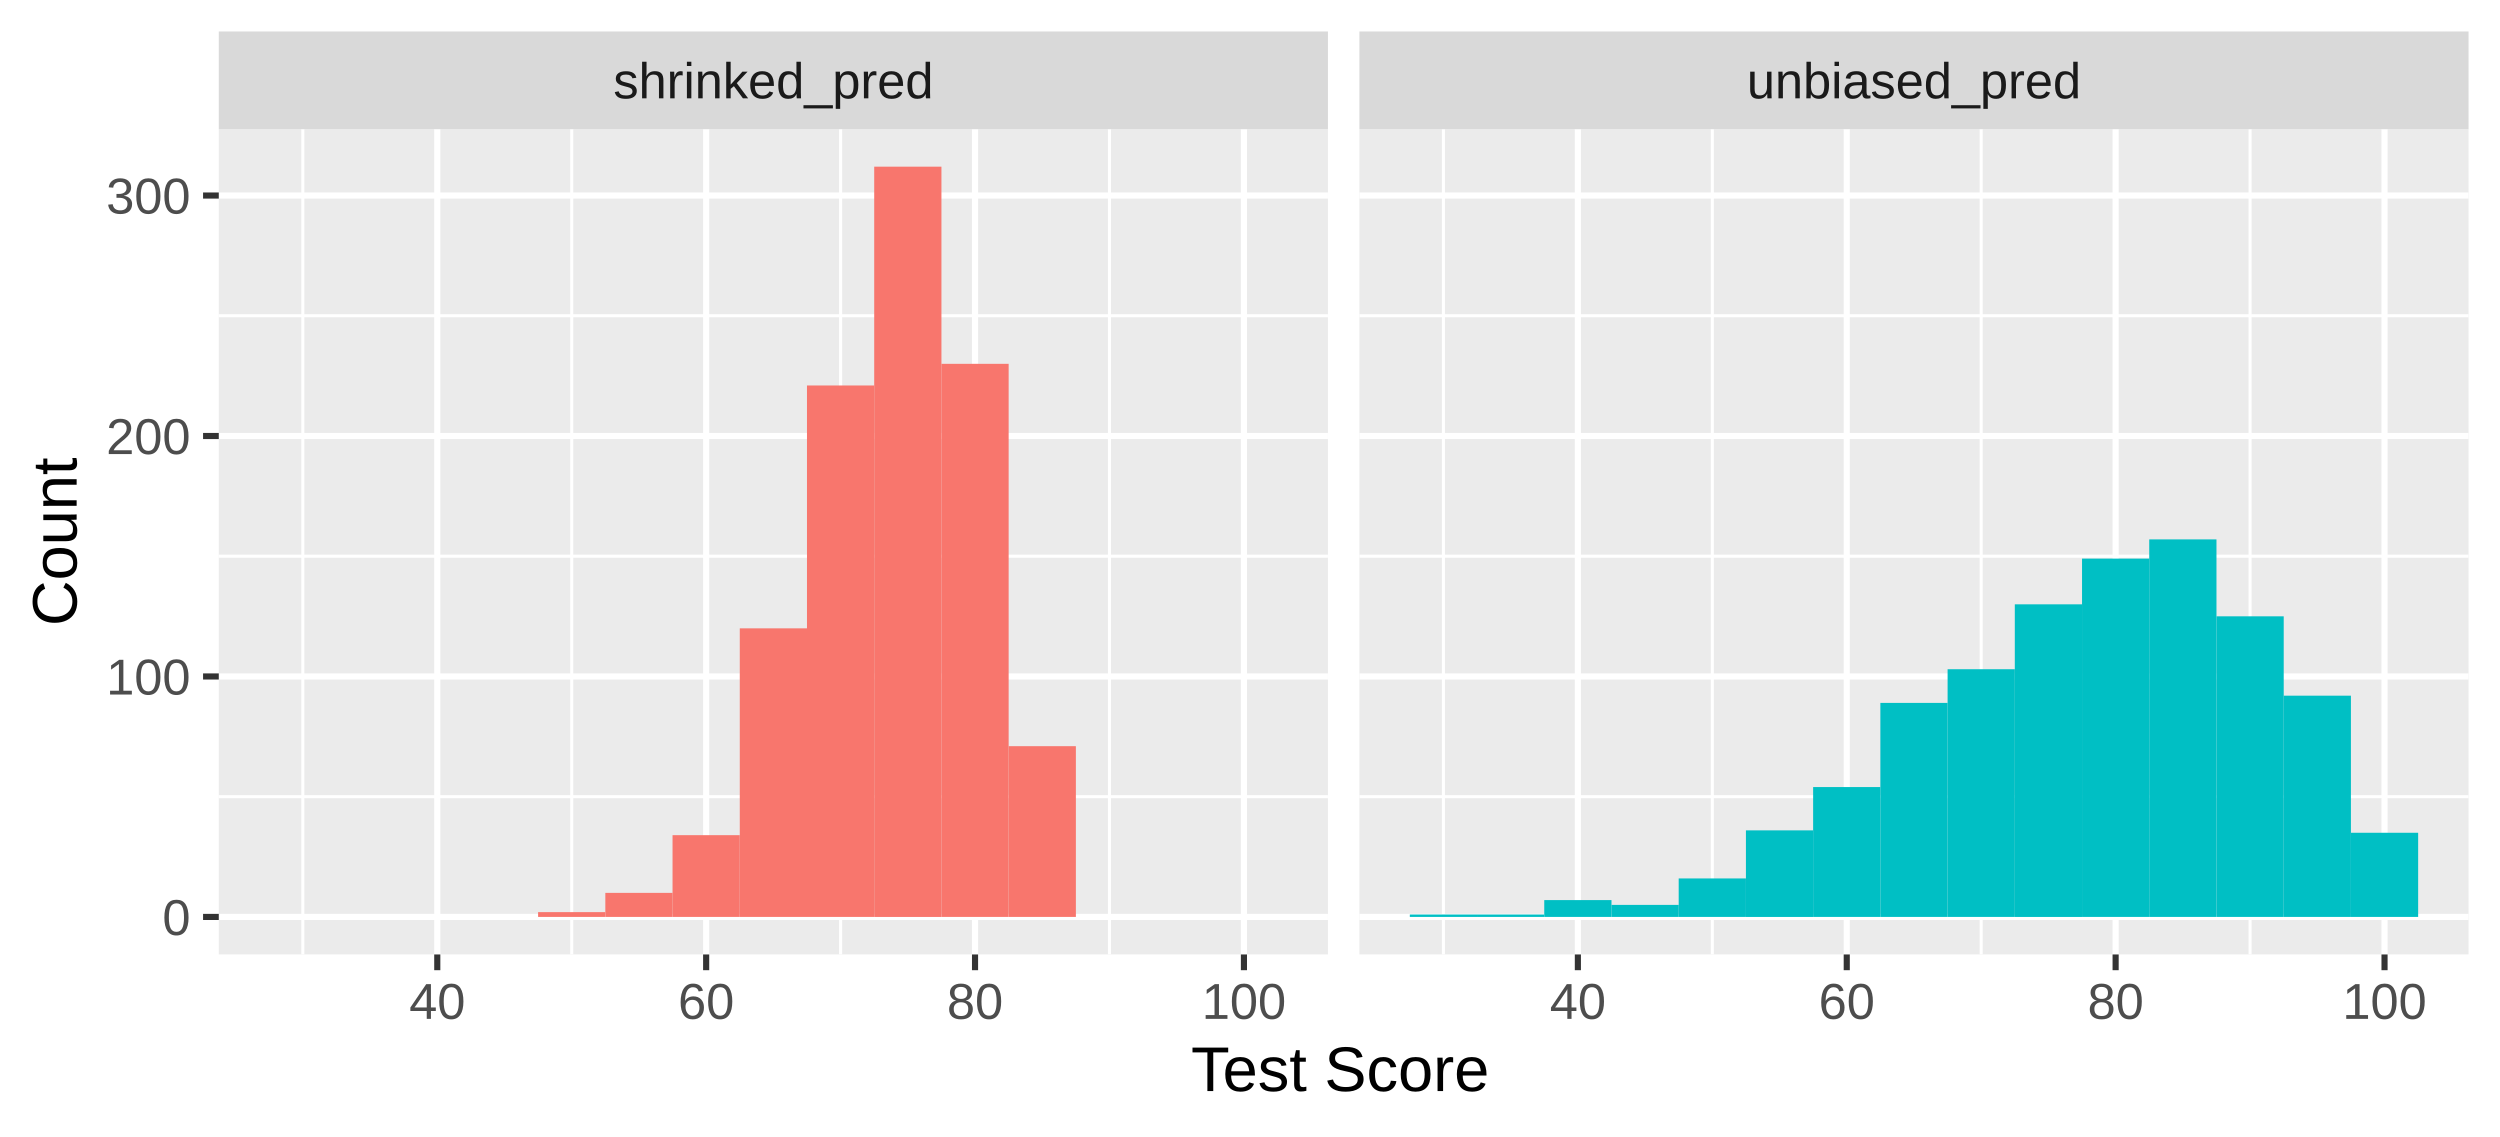
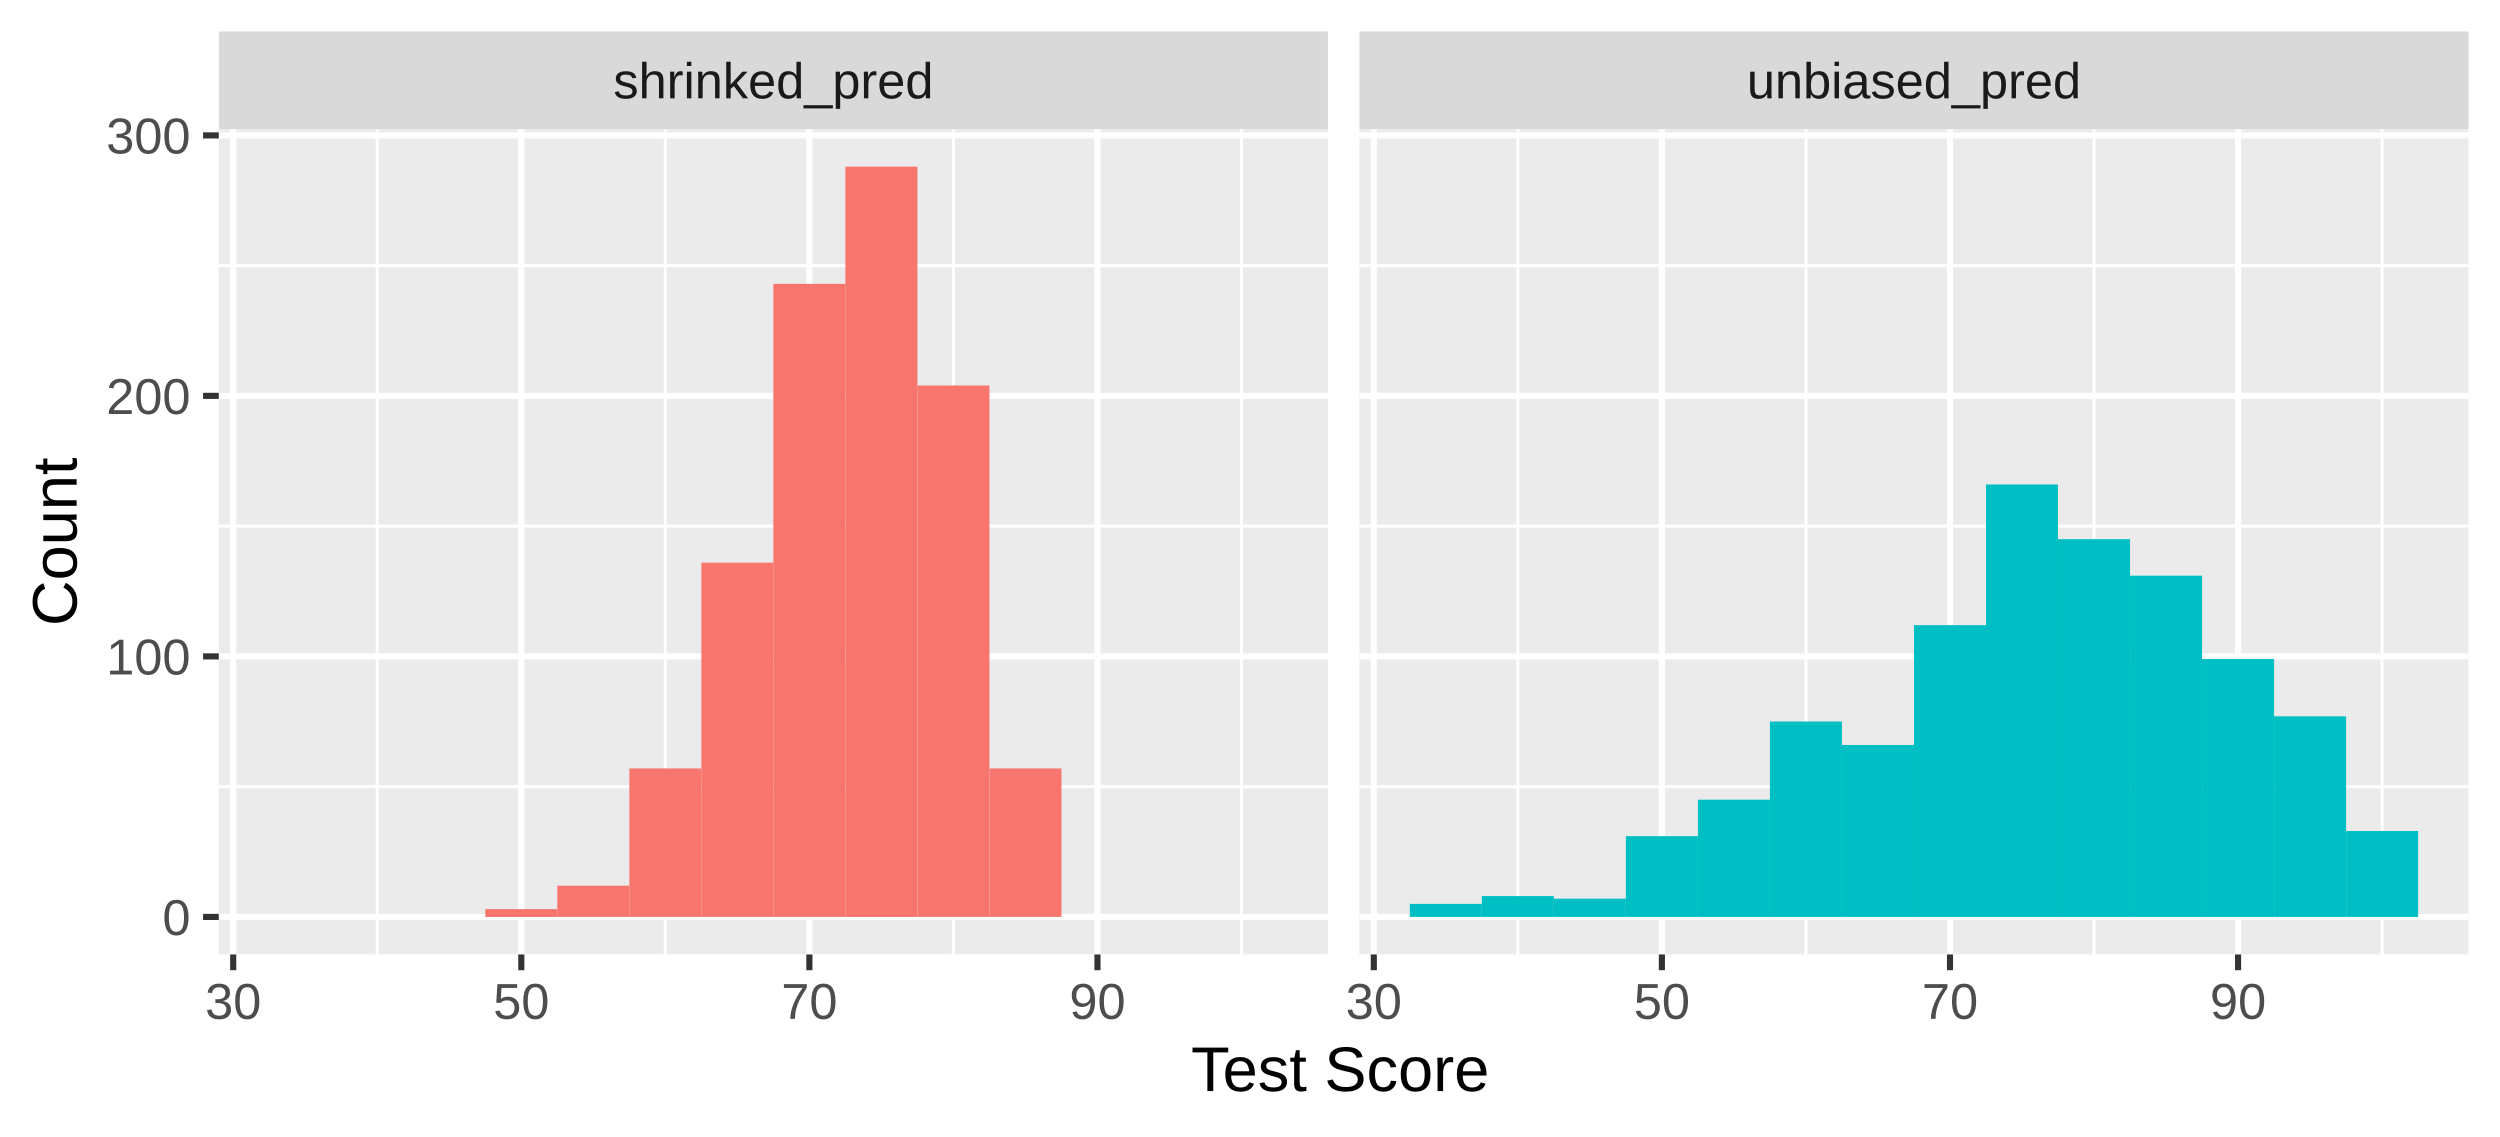
<svg xmlns="http://www.w3.org/2000/svg" viewBox="0 0 792.00 360.00">
  <defs>
    <style type="text/css">
    line, polyline, polygon, path, rect, circle {
      fill: none;
      stroke: #000000;
      stroke-linecap: round;
      stroke-linejoin: round;
      stroke-miterlimit: 10.00;
    }
  </style>
  </defs>
  <rect width="100%" height="100%" style="stroke: none; fill: #FFFFFF;" />
  <rect x="0.00" y="0.00" width="792.00" height="360.00" style="stroke-width: 1.94; stroke: #FFFFFF; fill: #FFFFFF;" />
  <defs>
    <clipPath id="cpNjkuMzF8NDIwLjY5fDMwMi4zN3w0MC45MQ==">
      <rect x="69.31" y="40.91" width="351.38" height="261.45" />
    </clipPath>
  </defs>
  <rect x="69.31" y="40.91" width="351.38" height="261.45" style="stroke-width: 1.94; stroke: none; fill: #EBEBEB;" clip-path="url(#cpNjkuMzF8NDIwLjY5fDMwMi4zN3w0MC45MQ==)" />
-   <polyline points="69.31,252.39 420.69,252.39 " style="stroke-width: 0.97; stroke: #FFFFFF; stroke-linecap: butt;" clip-path="url(#cpNjkuMzF8NDIwLjY5fDMwMi4zN3w0MC45MQ==)" />
-   <polyline points="69.31,176.21 420.69,176.21 " style="stroke-width: 0.97; stroke: #FFFFFF; stroke-linecap: butt;" clip-path="url(#cpNjkuMzF8NDIwLjY5fDMwMi4zN3w0MC45MQ==)" />
-   <polyline points="69.31,100.03 420.69,100.03 " style="stroke-width: 0.97; stroke: #FFFFFF; stroke-linecap: butt;" clip-path="url(#cpNjkuMzF8NDIwLjY5fDMwMi4zN3w0MC45MQ==)" />
-   <polyline points="95.93,302.37 95.93,40.91 " style="stroke-width: 0.97; stroke: #FFFFFF; stroke-linecap: butt;" clip-path="url(#cpNjkuMzF8NDIwLjY5fDMwMi4zN3w0MC45MQ==)" />
-   <polyline points="181.12,302.37 181.12,40.91 " style="stroke-width: 0.97; stroke: #FFFFFF; stroke-linecap: butt;" clip-path="url(#cpNjkuMzF8NDIwLjY5fDMwMi4zN3w0MC45MQ==)" />
-   <polyline points="266.30,302.37 266.30,40.91 " style="stroke-width: 0.97; stroke: #FFFFFF; stroke-linecap: butt;" clip-path="url(#cpNjkuMzF8NDIwLjY5fDMwMi4zN3w0MC45MQ==)" />
-   <polyline points="351.48,302.37 351.48,40.91 " style="stroke-width: 0.97; stroke: #FFFFFF; stroke-linecap: butt;" clip-path="url(#cpNjkuMzF8NDIwLjY5fDMwMi4zN3w0MC45MQ==)" />
+   <polyline points="69.31,249.22 420.69,249.22 " style="stroke-width: 0.97; stroke: #FFFFFF; stroke-linecap: butt;" clip-path="url(#cpNjkuMzF8NDIwLjY5fDMwMi4zN3w0MC45MQ==)" />
+   <polyline points="69.31,166.69 420.69,166.69 " style="stroke-width: 0.97; stroke: #FFFFFF; stroke-linecap: butt;" clip-path="url(#cpNjkuMzF8NDIwLjY5fDMwMi4zN3w0MC45MQ==)" />
+   <polyline points="69.31,84.16 420.69,84.16 " style="stroke-width: 0.97; stroke: #FFFFFF; stroke-linecap: butt;" clip-path="url(#cpNjkuMzF8NDIwLjY5fDMwMi4zN3w0MC45MQ==)" />
+   <polyline points="119.51,302.37 119.51,40.91 " style="stroke-width: 0.97; stroke: #FFFFFF; stroke-linecap: butt;" clip-path="url(#cpNjkuMzF8NDIwLjY5fDMwMi4zN3w0MC45MQ==)" />
+   <polyline points="210.78,302.37 210.78,40.91 " style="stroke-width: 0.97; stroke: #FFFFFF; stroke-linecap: butt;" clip-path="url(#cpNjkuMzF8NDIwLjY5fDMwMi4zN3w0MC45MQ==)" />
+   <polyline points="302.05,302.37 302.05,40.91 " style="stroke-width: 0.97; stroke: #FFFFFF; stroke-linecap: butt;" clip-path="url(#cpNjkuMzF8NDIwLjY5fDMwMi4zN3w0MC45MQ==)" />
+   <polyline points="393.31,302.37 393.31,40.91 " style="stroke-width: 0.97; stroke: #FFFFFF; stroke-linecap: butt;" clip-path="url(#cpNjkuMzF8NDIwLjY5fDMwMi4zN3w0MC45MQ==)" />
  <polyline points="69.31,290.48 420.69,290.48 " style="stroke-width: 1.94; stroke: #FFFFFF; stroke-linecap: butt;" clip-path="url(#cpNjkuMzF8NDIwLjY5fDMwMi4zN3w0MC45MQ==)" />
-   <polyline points="69.31,214.30 420.69,214.30 " style="stroke-width: 1.94; stroke: #FFFFFF; stroke-linecap: butt;" clip-path="url(#cpNjkuMzF8NDIwLjY5fDMwMi4zN3w0MC45MQ==)" />
-   <polyline points="69.31,138.12 420.69,138.12 " style="stroke-width: 1.94; stroke: #FFFFFF; stroke-linecap: butt;" clip-path="url(#cpNjkuMzF8NDIwLjY5fDMwMi4zN3w0MC45MQ==)" />
-   <polyline points="69.31,61.94 420.69,61.94 " style="stroke-width: 1.94; stroke: #FFFFFF; stroke-linecap: butt;" clip-path="url(#cpNjkuMzF8NDIwLjY5fDMwMi4zN3w0MC45MQ==)" />
-   <polyline points="138.53,302.37 138.53,40.91 " style="stroke-width: 1.94; stroke: #FFFFFF; stroke-linecap: butt;" clip-path="url(#cpNjkuMzF8NDIwLjY5fDMwMi4zN3w0MC45MQ==)" />
-   <polyline points="223.71,302.37 223.71,40.91 " style="stroke-width: 1.94; stroke: #FFFFFF; stroke-linecap: butt;" clip-path="url(#cpNjkuMzF8NDIwLjY5fDMwMi4zN3w0MC45MQ==)" />
-   <polyline points="308.89,302.37 308.89,40.91 " style="stroke-width: 1.94; stroke: #FFFFFF; stroke-linecap: butt;" clip-path="url(#cpNjkuMzF8NDIwLjY5fDMwMi4zN3w0MC45MQ==)" />
-   <polyline points="394.08,302.37 394.08,40.91 " style="stroke-width: 1.94; stroke: #FFFFFF; stroke-linecap: butt;" clip-path="url(#cpNjkuMzF8NDIwLjY5fDMwMi4zN3w0MC45MQ==)" />
-   <rect x="85.29" y="290.48" width="21.30" height="0.00" style="stroke-width: 1.07; stroke: none; stroke-linecap: square; stroke-linejoin: miter; fill: #F8766D;" clip-path="url(#cpNjkuMzF8NDIwLjY5fDMwMi4zN3w0MC45MQ==)" />
-   <rect x="106.58" y="290.48" width="21.30" height="0.00" style="stroke-width: 1.07; stroke: none; stroke-linecap: square; stroke-linejoin: miter; fill: #F8766D;" clip-path="url(#cpNjkuMzF8NDIwLjY5fDMwMi4zN3w0MC45MQ==)" />
-   <rect x="127.88" y="290.48" width="21.30" height="0.00" style="stroke-width: 1.07; stroke: none; stroke-linecap: square; stroke-linejoin: miter; fill: #F8766D;" clip-path="url(#cpNjkuMzF8NDIwLjY5fDMwMi4zN3w0MC45MQ==)" />
-   <rect x="149.17" y="290.48" width="21.30" height="0.00" style="stroke-width: 1.07; stroke: none; stroke-linecap: square; stroke-linejoin: miter; fill: #F8766D;" clip-path="url(#cpNjkuMzF8NDIwLjY5fDMwMi4zN3w0MC45MQ==)" />
-   <rect x="170.47" y="288.96" width="21.30" height="1.52" style="stroke-width: 1.07; stroke: none; stroke-linecap: square; stroke-linejoin: miter; fill: #F8766D;" clip-path="url(#cpNjkuMzF8NDIwLjY5fDMwMi4zN3w0MC45MQ==)" />
-   <rect x="191.77" y="282.86" width="21.30" height="7.62" style="stroke-width: 1.07; stroke: none; stroke-linecap: square; stroke-linejoin: miter; fill: #F8766D;" clip-path="url(#cpNjkuMzF8NDIwLjY5fDMwMi4zN3w0MC45MQ==)" />
-   <rect x="213.06" y="264.58" width="21.30" height="25.90" style="stroke-width: 1.07; stroke: none; stroke-linecap: square; stroke-linejoin: miter; fill: #F8766D;" clip-path="url(#cpNjkuMzF8NDIwLjY5fDMwMi4zN3w0MC45MQ==)" />
-   <rect x="234.36" y="199.06" width="21.30" height="91.42" style="stroke-width: 1.07; stroke: none; stroke-linecap: square; stroke-linejoin: miter; fill: #F8766D;" clip-path="url(#cpNjkuMzF8NDIwLjY5fDMwMi4zN3w0MC45MQ==)" />
-   <rect x="255.65" y="122.12" width="21.30" height="168.36" style="stroke-width: 1.07; stroke: none; stroke-linecap: square; stroke-linejoin: miter; fill: #F8766D;" clip-path="url(#cpNjkuMzF8NDIwLjY5fDMwMi4zN3w0MC45MQ==)" />
-   <rect x="276.95" y="52.80" width="21.30" height="237.69" style="stroke-width: 1.07; stroke: none; stroke-linecap: square; stroke-linejoin: miter; fill: #F8766D;" clip-path="url(#cpNjkuMzF8NDIwLjY5fDMwMi4zN3w0MC45MQ==)" />
-   <rect x="298.24" y="115.26" width="21.30" height="175.22" style="stroke-width: 1.07; stroke: none; stroke-linecap: square; stroke-linejoin: miter; fill: #F8766D;" clip-path="url(#cpNjkuMzF8NDIwLjY5fDMwMi4zN3w0MC45MQ==)" />
-   <rect x="319.54" y="236.39" width="21.30" height="54.09" style="stroke-width: 1.07; stroke: none; stroke-linecap: square; stroke-linejoin: miter; fill: #F8766D;" clip-path="url(#cpNjkuMzF8NDIwLjY5fDMwMi4zN3w0MC45MQ==)" />
-   <rect x="340.84" y="290.48" width="21.30" height="0.00" style="stroke-width: 1.07; stroke: none; stroke-linecap: square; stroke-linejoin: miter; fill: #F8766D;" clip-path="url(#cpNjkuMzF8NDIwLjY5fDMwMi4zN3w0MC45MQ==)" />
-   <rect x="362.13" y="290.48" width="21.30" height="0.00" style="stroke-width: 1.07; stroke: none; stroke-linecap: square; stroke-linejoin: miter; fill: #F8766D;" clip-path="url(#cpNjkuMzF8NDIwLjY5fDMwMi4zN3w0MC45MQ==)" />
-   <rect x="383.43" y="290.48" width="21.30" height="0.00" style="stroke-width: 1.07; stroke: none; stroke-linecap: square; stroke-linejoin: miter; fill: #F8766D;" clip-path="url(#cpNjkuMzF8NDIwLjY5fDMwMi4zN3w0MC45MQ==)" />
+   <polyline points="69.31,207.95 420.69,207.95 " style="stroke-width: 1.94; stroke: #FFFFFF; stroke-linecap: butt;" clip-path="url(#cpNjkuMzF8NDIwLjY5fDMwMi4zN3w0MC45MQ==)" />
+   <polyline points="69.31,125.42 420.69,125.42 " style="stroke-width: 1.94; stroke: #FFFFFF; stroke-linecap: butt;" clip-path="url(#cpNjkuMzF8NDIwLjY5fDMwMi4zN3w0MC45MQ==)" />
+   <polyline points="69.31,42.89 420.69,42.89 " style="stroke-width: 1.94; stroke: #FFFFFF; stroke-linecap: butt;" clip-path="url(#cpNjkuMzF8NDIwLjY5fDMwMi4zN3w0MC45MQ==)" />
+   <polyline points="73.88,302.37 73.88,40.91 " style="stroke-width: 1.94; stroke: #FFFFFF; stroke-linecap: butt;" clip-path="url(#cpNjkuMzF8NDIwLjY5fDMwMi4zN3w0MC45MQ==)" />
+   <polyline points="165.15,302.37 165.15,40.91 " style="stroke-width: 1.94; stroke: #FFFFFF; stroke-linecap: butt;" clip-path="url(#cpNjkuMzF8NDIwLjY5fDMwMi4zN3w0MC45MQ==)" />
+   <polyline points="256.41,302.37 256.41,40.91 " style="stroke-width: 1.94; stroke: #FFFFFF; stroke-linecap: butt;" clip-path="url(#cpNjkuMzF8NDIwLjY5fDMwMi4zN3w0MC45MQ==)" />
+   <polyline points="347.68,302.37 347.68,40.91 " style="stroke-width: 1.94; stroke: #FFFFFF; stroke-linecap: butt;" clip-path="url(#cpNjkuMzF8NDIwLjY5fDMwMi4zN3w0MC45MQ==)" />
+   <rect x="85.29" y="290.48" width="22.82" height="0.00" style="stroke-width: 1.07; stroke: none; stroke-linecap: square; stroke-linejoin: miter; fill: #F8766D;" clip-path="url(#cpNjkuMzF8NDIwLjY5fDMwMi4zN3w0MC45MQ==)" />
+   <rect x="108.10" y="290.48" width="22.82" height="0.00" style="stroke-width: 1.07; stroke: none; stroke-linecap: square; stroke-linejoin: miter; fill: #F8766D;" clip-path="url(#cpNjkuMzF8NDIwLjY5fDMwMi4zN3w0MC45MQ==)" />
+   <rect x="130.92" y="290.48" width="22.82" height="0.00" style="stroke-width: 1.07; stroke: none; stroke-linecap: square; stroke-linejoin: miter; fill: #F8766D;" clip-path="url(#cpNjkuMzF8NDIwLjY5fDMwMi4zN3w0MC45MQ==)" />
+   <rect x="153.74" y="288.01" width="22.82" height="2.48" style="stroke-width: 1.07; stroke: none; stroke-linecap: square; stroke-linejoin: miter; fill: #F8766D;" clip-path="url(#cpNjkuMzF8NDIwLjY5fDMwMi4zN3w0MC45MQ==)" />
+   <rect x="176.55" y="280.58" width="22.82" height="9.90" style="stroke-width: 1.07; stroke: none; stroke-linecap: square; stroke-linejoin: miter; fill: #F8766D;" clip-path="url(#cpNjkuMzF8NDIwLjY5fDMwMi4zN3w0MC45MQ==)" />
+   <rect x="199.37" y="243.44" width="22.82" height="47.04" style="stroke-width: 1.07; stroke: none; stroke-linecap: square; stroke-linejoin: miter; fill: #F8766D;" clip-path="url(#cpNjkuMzF8NDIwLjY5fDMwMi4zN3w0MC45MQ==)" />
+   <rect x="222.19" y="178.24" width="22.82" height="112.24" style="stroke-width: 1.07; stroke: none; stroke-linecap: square; stroke-linejoin: miter; fill: #F8766D;" clip-path="url(#cpNjkuMzF8NDIwLjY5fDMwMi4zN3w0MC45MQ==)" />
+   <rect x="245.00" y="89.93" width="22.82" height="200.55" style="stroke-width: 1.07; stroke: none; stroke-linecap: square; stroke-linejoin: miter; fill: #F8766D;" clip-path="url(#cpNjkuMzF8NDIwLjY5fDMwMi4zN3w0MC45MQ==)" />
+   <rect x="267.82" y="52.80" width="22.82" height="237.69" style="stroke-width: 1.07; stroke: none; stroke-linecap: square; stroke-linejoin: miter; fill: #F8766D;" clip-path="url(#cpNjkuMzF8NDIwLjY5fDMwMi4zN3w0MC45MQ==)" />
+   <rect x="290.64" y="122.12" width="22.82" height="168.36" style="stroke-width: 1.07; stroke: none; stroke-linecap: square; stroke-linejoin: miter; fill: #F8766D;" clip-path="url(#cpNjkuMzF8NDIwLjY5fDMwMi4zN3w0MC45MQ==)" />
+   <rect x="313.46" y="243.44" width="22.82" height="47.04" style="stroke-width: 1.07; stroke: none; stroke-linecap: square; stroke-linejoin: miter; fill: #F8766D;" clip-path="url(#cpNjkuMzF8NDIwLjY5fDMwMi4zN3w0MC45MQ==)" />
+   <rect x="336.27" y="290.48" width="22.82" height="0.00" style="stroke-width: 1.07; stroke: none; stroke-linecap: square; stroke-linejoin: miter; fill: #F8766D;" clip-path="url(#cpNjkuMzF8NDIwLjY5fDMwMi4zN3w0MC45MQ==)" />
+   <rect x="359.09" y="290.48" width="22.82" height="0.00" style="stroke-width: 1.07; stroke: none; stroke-linecap: square; stroke-linejoin: miter; fill: #F8766D;" clip-path="url(#cpNjkuMzF8NDIwLjY5fDMwMi4zN3w0MC45MQ==)" />
+   <rect x="381.91" y="290.48" width="22.82" height="0.00" style="stroke-width: 1.07; stroke: none; stroke-linecap: square; stroke-linejoin: miter; fill: #F8766D;" clip-path="url(#cpNjkuMzF8NDIwLjY5fDMwMi4zN3w0MC45MQ==)" />
  <defs>
    <clipPath id="cpMC4wMHw3OTIuMDB8MzYwLjAwfDAuMDA=">
      <rect x="0.00" y="0.00" width="792.00" height="360.00" />
    </clipPath>
  </defs>
  <defs>
    <clipPath id="cpNDMwLjY2fDc4Mi4wNHwzMDIuMzd8NDAuOTE=">
      <rect x="430.66" y="40.91" width="351.38" height="261.45" />
    </clipPath>
  </defs>
  <rect x="430.66" y="40.91" width="351.38" height="261.45" style="stroke-width: 1.94; stroke: none; fill: #EBEBEB;" clip-path="url(#cpNDMwLjY2fDc4Mi4wNHwzMDIuMzd8NDAuOTE=)" />
-   <polyline points="430.66,252.39 782.04,252.39 " style="stroke-width: 0.97; stroke: #FFFFFF; stroke-linecap: butt;" clip-path="url(#cpNDMwLjY2fDc4Mi4wNHwzMDIuMzd8NDAuOTE=)" />
-   <polyline points="430.66,176.21 782.04,176.21 " style="stroke-width: 0.97; stroke: #FFFFFF; stroke-linecap: butt;" clip-path="url(#cpNDMwLjY2fDc4Mi4wNHwzMDIuMzd8NDAuOTE=)" />
-   <polyline points="430.66,100.03 782.04,100.03 " style="stroke-width: 0.97; stroke: #FFFFFF; stroke-linecap: butt;" clip-path="url(#cpNDMwLjY2fDc4Mi4wNHwzMDIuMzd8NDAuOTE=)" />
-   <polyline points="457.28,302.37 457.28,40.91 " style="stroke-width: 0.97; stroke: #FFFFFF; stroke-linecap: butt;" clip-path="url(#cpNDMwLjY2fDc4Mi4wNHwzMDIuMzd8NDAuOTE=)" />
-   <polyline points="542.46,302.37 542.46,40.91 " style="stroke-width: 0.97; stroke: #FFFFFF; stroke-linecap: butt;" clip-path="url(#cpNDMwLjY2fDc4Mi4wNHwzMDIuMzd8NDAuOTE=)" />
-   <polyline points="627.64,302.37 627.64,40.91 " style="stroke-width: 0.97; stroke: #FFFFFF; stroke-linecap: butt;" clip-path="url(#cpNDMwLjY2fDc4Mi4wNHwzMDIuMzd8NDAuOTE=)" />
-   <polyline points="712.83,302.37 712.83,40.91 " style="stroke-width: 0.97; stroke: #FFFFFF; stroke-linecap: butt;" clip-path="url(#cpNDMwLjY2fDc4Mi4wNHwzMDIuMzd8NDAuOTE=)" />
+   <polyline points="430.66,249.22 782.04,249.22 " style="stroke-width: 0.97; stroke: #FFFFFF; stroke-linecap: butt;" clip-path="url(#cpNDMwLjY2fDc4Mi4wNHwzMDIuMzd8NDAuOTE=)" />
+   <polyline points="430.66,166.69 782.04,166.69 " style="stroke-width: 0.97; stroke: #FFFFFF; stroke-linecap: butt;" clip-path="url(#cpNDMwLjY2fDc4Mi4wNHwzMDIuMzd8NDAuOTE=)" />
+   <polyline points="430.66,84.16 782.04,84.16 " style="stroke-width: 0.97; stroke: #FFFFFF; stroke-linecap: butt;" clip-path="url(#cpNDMwLjY2fDc4Mi4wNHwzMDIuMzd8NDAuOTE=)" />
+   <polyline points="480.85,302.37 480.85,40.91 " style="stroke-width: 0.97; stroke: #FFFFFF; stroke-linecap: butt;" clip-path="url(#cpNDMwLjY2fDc4Mi4wNHwzMDIuMzd8NDAuOTE=)" />
+   <polyline points="572.12,302.37 572.12,40.91 " style="stroke-width: 0.97; stroke: #FFFFFF; stroke-linecap: butt;" clip-path="url(#cpNDMwLjY2fDc4Mi4wNHwzMDIuMzd8NDAuOTE=)" />
+   <polyline points="663.39,302.37 663.39,40.91 " style="stroke-width: 0.97; stroke: #FFFFFF; stroke-linecap: butt;" clip-path="url(#cpNDMwLjY2fDc4Mi4wNHwzMDIuMzd8NDAuOTE=)" />
+   <polyline points="754.66,302.37 754.66,40.91 " style="stroke-width: 0.97; stroke: #FFFFFF; stroke-linecap: butt;" clip-path="url(#cpNDMwLjY2fDc4Mi4wNHwzMDIuMzd8NDAuOTE=)" />
  <polyline points="430.66,290.48 782.04,290.48 " style="stroke-width: 1.94; stroke: #FFFFFF; stroke-linecap: butt;" clip-path="url(#cpNDMwLjY2fDc4Mi4wNHwzMDIuMzd8NDAuOTE=)" />
-   <polyline points="430.66,214.30 782.04,214.30 " style="stroke-width: 1.94; stroke: #FFFFFF; stroke-linecap: butt;" clip-path="url(#cpNDMwLjY2fDc4Mi4wNHwzMDIuMzd8NDAuOTE=)" />
-   <polyline points="430.66,138.12 782.04,138.12 " style="stroke-width: 1.94; stroke: #FFFFFF; stroke-linecap: butt;" clip-path="url(#cpNDMwLjY2fDc4Mi4wNHwzMDIuMzd8NDAuOTE=)" />
-   <polyline points="430.66,61.94 782.04,61.94 " style="stroke-width: 1.94; stroke: #FFFFFF; stroke-linecap: butt;" clip-path="url(#cpNDMwLjY2fDc4Mi4wNHwzMDIuMzd8NDAuOTE=)" />
-   <polyline points="499.87,302.37 499.87,40.91 " style="stroke-width: 1.94; stroke: #FFFFFF; stroke-linecap: butt;" clip-path="url(#cpNDMwLjY2fDc4Mi4wNHwzMDIuMzd8NDAuOTE=)" />
-   <polyline points="585.05,302.37 585.05,40.91 " style="stroke-width: 1.94; stroke: #FFFFFF; stroke-linecap: butt;" clip-path="url(#cpNDMwLjY2fDc4Mi4wNHwzMDIuMzd8NDAuOTE=)" />
-   <polyline points="670.23,302.37 670.23,40.91 " style="stroke-width: 1.94; stroke: #FFFFFF; stroke-linecap: butt;" clip-path="url(#cpNDMwLjY2fDc4Mi4wNHwzMDIuMzd8NDAuOTE=)" />
-   <polyline points="755.42,302.37 755.42,40.91 " style="stroke-width: 1.94; stroke: #FFFFFF; stroke-linecap: butt;" clip-path="url(#cpNDMwLjY2fDc4Mi4wNHwzMDIuMzd8NDAuOTE=)" />
-   <rect x="446.63" y="289.72" width="21.30" height="0.76" style="stroke-width: 1.07; stroke: none; stroke-linecap: square; stroke-linejoin: miter; fill: #00BFC4;" clip-path="url(#cpNDMwLjY2fDc4Mi4wNHwzMDIuMzd8NDAuOTE=)" />
-   <rect x="467.92" y="289.72" width="21.30" height="0.76" style="stroke-width: 1.07; stroke: none; stroke-linecap: square; stroke-linejoin: miter; fill: #00BFC4;" clip-path="url(#cpNDMwLjY2fDc4Mi4wNHwzMDIuMzd8NDAuOTE=)" />
-   <rect x="489.22" y="285.15" width="21.30" height="5.33" style="stroke-width: 1.07; stroke: none; stroke-linecap: square; stroke-linejoin: miter; fill: #00BFC4;" clip-path="url(#cpNDMwLjY2fDc4Mi4wNHwzMDIuMzd8NDAuOTE=)" />
-   <rect x="510.52" y="286.67" width="21.30" height="3.81" style="stroke-width: 1.07; stroke: none; stroke-linecap: square; stroke-linejoin: miter; fill: #00BFC4;" clip-path="url(#cpNDMwLjY2fDc4Mi4wNHwzMDIuMzd8NDAuOTE=)" />
-   <rect x="531.81" y="278.29" width="21.30" height="12.19" style="stroke-width: 1.07; stroke: none; stroke-linecap: square; stroke-linejoin: miter; fill: #00BFC4;" clip-path="url(#cpNDMwLjY2fDc4Mi4wNHwzMDIuMzd8NDAuOTE=)" />
-   <rect x="553.11" y="263.06" width="21.30" height="27.43" style="stroke-width: 1.07; stroke: none; stroke-linecap: square; stroke-linejoin: miter; fill: #00BFC4;" clip-path="url(#cpNDMwLjY2fDc4Mi4wNHwzMDIuMzd8NDAuOTE=)" />
-   <rect x="574.40" y="249.34" width="21.30" height="41.14" style="stroke-width: 1.07; stroke: none; stroke-linecap: square; stroke-linejoin: miter; fill: #00BFC4;" clip-path="url(#cpNDMwLjY2fDc4Mi4wNHwzMDIuMzd8NDAuOTE=)" />
-   <rect x="595.70" y="222.68" width="21.30" height="67.80" style="stroke-width: 1.07; stroke: none; stroke-linecap: square; stroke-linejoin: miter; fill: #00BFC4;" clip-path="url(#cpNDMwLjY2fDc4Mi4wNHwzMDIuMzd8NDAuOTE=)" />
-   <rect x="617.00" y="212.01" width="21.30" height="78.47" style="stroke-width: 1.07; stroke: none; stroke-linecap: square; stroke-linejoin: miter; fill: #00BFC4;" clip-path="url(#cpNDMwLjY2fDc4Mi4wNHwzMDIuMzd8NDAuOTE=)" />
-   <rect x="638.29" y="191.45" width="21.30" height="99.04" style="stroke-width: 1.07; stroke: none; stroke-linecap: square; stroke-linejoin: miter; fill: #00BFC4;" clip-path="url(#cpNDMwLjY2fDc4Mi4wNHwzMDIuMzd8NDAuOTE=)" />
-   <rect x="659.59" y="176.97" width="21.30" height="113.51" style="stroke-width: 1.07; stroke: none; stroke-linecap: square; stroke-linejoin: miter; fill: #00BFC4;" clip-path="url(#cpNDMwLjY2fDc4Mi4wNHwzMDIuMzd8NDAuOTE=)" />
-   <rect x="680.88" y="170.88" width="21.30" height="119.60" style="stroke-width: 1.07; stroke: none; stroke-linecap: square; stroke-linejoin: miter; fill: #00BFC4;" clip-path="url(#cpNDMwLjY2fDc4Mi4wNHwzMDIuMzd8NDAuOTE=)" />
-   <rect x="702.18" y="195.25" width="21.30" height="95.23" style="stroke-width: 1.07; stroke: none; stroke-linecap: square; stroke-linejoin: miter; fill: #00BFC4;" clip-path="url(#cpNDMwLjY2fDc4Mi4wNHwzMDIuMzd8NDAuOTE=)" />
-   <rect x="723.47" y="220.39" width="21.30" height="70.09" style="stroke-width: 1.07; stroke: none; stroke-linecap: square; stroke-linejoin: miter; fill: #00BFC4;" clip-path="url(#cpNDMwLjY2fDc4Mi4wNHwzMDIuMzd8NDAuOTE=)" />
-   <rect x="744.77" y="263.82" width="21.30" height="26.66" style="stroke-width: 1.07; stroke: none; stroke-linecap: square; stroke-linejoin: miter; fill: #00BFC4;" clip-path="url(#cpNDMwLjY2fDc4Mi4wNHwzMDIuMzd8NDAuOTE=)" />
+   <polyline points="430.66,207.95 782.04,207.95 " style="stroke-width: 1.94; stroke: #FFFFFF; stroke-linecap: butt;" clip-path="url(#cpNDMwLjY2fDc4Mi4wNHwzMDIuMzd8NDAuOTE=)" />
+   <polyline points="430.66,125.42 782.04,125.42 " style="stroke-width: 1.94; stroke: #FFFFFF; stroke-linecap: butt;" clip-path="url(#cpNDMwLjY2fDc4Mi4wNHwzMDIuMzd8NDAuOTE=)" />
+   <polyline points="430.66,42.89 782.04,42.89 " style="stroke-width: 1.94; stroke: #FFFFFF; stroke-linecap: butt;" clip-path="url(#cpNDMwLjY2fDc4Mi4wNHwzMDIuMzd8NDAuOTE=)" />
+   <polyline points="435.22,302.37 435.22,40.91 " style="stroke-width: 1.94; stroke: #FFFFFF; stroke-linecap: butt;" clip-path="url(#cpNDMwLjY2fDc4Mi4wNHwzMDIuMzd8NDAuOTE=)" />
+   <polyline points="526.49,302.37 526.49,40.91 " style="stroke-width: 1.94; stroke: #FFFFFF; stroke-linecap: butt;" clip-path="url(#cpNDMwLjY2fDc4Mi4wNHwzMDIuMzd8NDAuOTE=)" />
+   <polyline points="617.76,302.37 617.76,40.91 " style="stroke-width: 1.94; stroke: #FFFFFF; stroke-linecap: butt;" clip-path="url(#cpNDMwLjY2fDc4Mi4wNHwzMDIuMzd8NDAuOTE=)" />
+   <polyline points="709.02,302.37 709.02,40.91 " style="stroke-width: 1.94; stroke: #FFFFFF; stroke-linecap: butt;" clip-path="url(#cpNDMwLjY2fDc4Mi4wNHwzMDIuMzd8NDAuOTE=)" />
+   <rect x="446.63" y="286.35" width="22.82" height="4.13" style="stroke-width: 1.07; stroke: none; stroke-linecap: square; stroke-linejoin: miter; fill: #00BFC4;" clip-path="url(#cpNDMwLjY2fDc4Mi4wNHwzMDIuMzd8NDAuOTE=)" />
+   <rect x="469.45" y="283.88" width="22.82" height="6.60" style="stroke-width: 1.07; stroke: none; stroke-linecap: square; stroke-linejoin: miter; fill: #00BFC4;" clip-path="url(#cpNDMwLjY2fDc4Mi4wNHwzMDIuMzd8NDAuOTE=)" />
+   <rect x="492.26" y="284.70" width="22.82" height="5.78" style="stroke-width: 1.07; stroke: none; stroke-linecap: square; stroke-linejoin: miter; fill: #00BFC4;" clip-path="url(#cpNDMwLjY2fDc4Mi4wNHwzMDIuMzd8NDAuOTE=)" />
+   <rect x="515.08" y="264.90" width="22.82" height="25.58" style="stroke-width: 1.07; stroke: none; stroke-linecap: square; stroke-linejoin: miter; fill: #00BFC4;" clip-path="url(#cpNDMwLjY2fDc4Mi4wNHwzMDIuMzd8NDAuOTE=)" />
+   <rect x="537.90" y="253.34" width="22.82" height="37.14" style="stroke-width: 1.07; stroke: none; stroke-linecap: square; stroke-linejoin: miter; fill: #00BFC4;" clip-path="url(#cpNDMwLjY2fDc4Mi4wNHwzMDIuMzd8NDAuOTE=)" />
+   <rect x="560.71" y="228.58" width="22.82" height="61.90" style="stroke-width: 1.07; stroke: none; stroke-linecap: square; stroke-linejoin: miter; fill: #00BFC4;" clip-path="url(#cpNDMwLjY2fDc4Mi4wNHwzMDIuMzd8NDAuOTE=)" />
+   <rect x="583.53" y="236.01" width="22.82" height="54.47" style="stroke-width: 1.07; stroke: none; stroke-linecap: square; stroke-linejoin: miter; fill: #00BFC4;" clip-path="url(#cpNDMwLjY2fDc4Mi4wNHwzMDIuMzd8NDAuOTE=)" />
+   <rect x="606.35" y="198.05" width="22.82" height="92.43" style="stroke-width: 1.07; stroke: none; stroke-linecap: square; stroke-linejoin: miter; fill: #00BFC4;" clip-path="url(#cpNDMwLjY2fDc4Mi4wNHwzMDIuMzd8NDAuOTE=)" />
+   <rect x="629.16" y="153.48" width="22.82" height="137.00" style="stroke-width: 1.07; stroke: none; stroke-linecap: square; stroke-linejoin: miter; fill: #00BFC4;" clip-path="url(#cpNDMwLjY2fDc4Mi4wNHwzMDIuMzd8NDAuOTE=)" />
+   <rect x="651.98" y="170.81" width="22.82" height="119.67" style="stroke-width: 1.07; stroke: none; stroke-linecap: square; stroke-linejoin: miter; fill: #00BFC4;" clip-path="url(#cpNDMwLjY2fDc4Mi4wNHwzMDIuMzd8NDAuOTE=)" />
+   <rect x="674.80" y="182.37" width="22.82" height="108.11" style="stroke-width: 1.07; stroke: none; stroke-linecap: square; stroke-linejoin: miter; fill: #00BFC4;" clip-path="url(#cpNDMwLjY2fDc4Mi4wNHwzMDIuMzd8NDAuOTE=)" />
+   <rect x="697.61" y="208.78" width="22.82" height="81.70" style="stroke-width: 1.07; stroke: none; stroke-linecap: square; stroke-linejoin: miter; fill: #00BFC4;" clip-path="url(#cpNDMwLjY2fDc4Mi4wNHwzMDIuMzd8NDAuOTE=)" />
+   <rect x="720.43" y="226.93" width="22.82" height="63.55" style="stroke-width: 1.07; stroke: none; stroke-linecap: square; stroke-linejoin: miter; fill: #00BFC4;" clip-path="url(#cpNDMwLjY2fDc4Mi4wNHwzMDIuMzd8NDAuOTE=)" />
+   <rect x="743.25" y="263.25" width="22.82" height="27.23" style="stroke-width: 1.07; stroke: none; stroke-linecap: square; stroke-linejoin: miter; fill: #00BFC4;" clip-path="url(#cpNDMwLjY2fDc4Mi4wNHwzMDIuMzd8NDAuOTE=)" />
  <defs>
    <clipPath id="cpMC4wMHw3OTIuMDB8MzYwLjAwfDAuMDA=">
      <rect x="0.00" y="0.00" width="792.00" height="360.00" />
    </clipPath>
  </defs>
  <defs>
    <clipPath id="cpNjkuMzF8NDIwLjY5fDQwLjkxfDkuOTY=">
      <rect x="69.31" y="9.96" width="351.38" height="30.95" />
    </clipPath>
  </defs>
  <rect x="69.31" y="9.96" width="351.38" height="30.95" style="stroke-width: 1.94; stroke: none; fill: #D9D9D9;" clip-path="url(#cpNjkuMzF8NDIwLjY5fDQwLjkxfDkuOTY=)" />
  <g clip-path="url(#cpNjkuMzF8NDIwLjY5fDQwLjkxfDkuOTY=)">
    <text x="194.31" y="31.16" style="font-size: 16.00px; fill: #1A1A1A; font-family: Arial;" textLength="101.40px" lengthAdjust="spacingAndGlyphs">shrinked_pred</text>
  </g>
  <defs>
    <clipPath id="cpMC4wMHw3OTIuMDB8MzYwLjAwfDAuMDA=">
      <rect x="0.00" y="0.00" width="792.00" height="360.00" />
    </clipPath>
  </defs>
  <defs>
    <clipPath id="cpNDMwLjY2fDc4Mi4wNHw0MC45MXw5Ljk2">
      <rect x="430.66" y="9.96" width="351.38" height="30.95" />
    </clipPath>
  </defs>
  <rect x="430.66" y="9.96" width="351.38" height="30.95" style="stroke-width: 1.94; stroke: none; fill: #D9D9D9;" clip-path="url(#cpNDMwLjY2fDc4Mi4wNHw0MC45MXw5Ljk2)" />
  <g clip-path="url(#cpNDMwLjY2fDc4Mi4wNHw0MC45MXw5Ljk2)">
    <text x="553.41" y="31.16" style="font-size: 16.00px; fill: #1A1A1A; font-family: Arial;" textLength="105.87px" lengthAdjust="spacingAndGlyphs">unbiased_pred</text>
  </g>
  <defs>
    <clipPath id="cpMC4wMHw3OTIuMDB8MzYwLjAwfDAuMDA=">
      <rect x="0.00" y="0.00" width="792.00" height="360.00" />
    </clipPath>
  </defs>
-   <polyline points="138.53,307.35 138.53,302.37 " style="stroke-width: 1.94; stroke: #333333; stroke-linecap: butt;" clip-path="url(#cpMC4wMHw3OTIuMDB8MzYwLjAwfDAuMDA=)" />
-   <polyline points="223.71,307.35 223.71,302.37 " style="stroke-width: 1.94; stroke: #333333; stroke-linecap: butt;" clip-path="url(#cpMC4wMHw3OTIuMDB8MzYwLjAwfDAuMDA=)" />
-   <polyline points="308.89,307.35 308.89,302.37 " style="stroke-width: 1.94; stroke: #333333; stroke-linecap: butt;" clip-path="url(#cpMC4wMHw3OTIuMDB8MzYwLjAwfDAuMDA=)" />
-   <polyline points="394.08,307.35 394.08,302.37 " style="stroke-width: 1.94; stroke: #333333; stroke-linecap: butt;" clip-path="url(#cpMC4wMHw3OTIuMDB8MzYwLjAwfDAuMDA=)" />
+   <polyline points="73.88,307.35 73.88,302.37 " style="stroke-width: 1.94; stroke: #333333; stroke-linecap: butt;" clip-path="url(#cpMC4wMHw3OTIuMDB8MzYwLjAwfDAuMDA=)" />
+   <polyline points="165.15,307.35 165.15,302.37 " style="stroke-width: 1.94; stroke: #333333; stroke-linecap: butt;" clip-path="url(#cpMC4wMHw3OTIuMDB8MzYwLjAwfDAuMDA=)" />
+   <polyline points="256.41,307.35 256.41,302.37 " style="stroke-width: 1.94; stroke: #333333; stroke-linecap: butt;" clip-path="url(#cpMC4wMHw3OTIuMDB8MzYwLjAwfDAuMDA=)" />
+   <polyline points="347.68,307.35 347.68,302.37 " style="stroke-width: 1.94; stroke: #333333; stroke-linecap: butt;" clip-path="url(#cpMC4wMHw3OTIuMDB8MzYwLjAwfDAuMDA=)" />
  <g clip-path="url(#cpMC4wMHw3OTIuMDB8MzYwLjAwfDAuMDA=)">
-     <text x="129.63" y="322.78" style="font-size: 16.00px; fill: #4D4D4D; font-family: Arial;" textLength="17.80px" lengthAdjust="spacingAndGlyphs">40</text>
+     <text x="64.98" y="322.78" style="font-size: 16.00px; fill: #4D4D4D; font-family: Arial;" textLength="17.80px" lengthAdjust="spacingAndGlyphs">30</text>
  </g>
  <g clip-path="url(#cpMC4wMHw3OTIuMDB8MzYwLjAwfDAuMDA=)">
-     <text x="214.81" y="322.78" style="font-size: 16.00px; fill: #4D4D4D; font-family: Arial;" textLength="17.80px" lengthAdjust="spacingAndGlyphs">60</text>
+     <text x="156.25" y="322.78" style="font-size: 16.00px; fill: #4D4D4D; font-family: Arial;" textLength="17.80px" lengthAdjust="spacingAndGlyphs">50</text>
  </g>
  <g clip-path="url(#cpMC4wMHw3OTIuMDB8MzYwLjAwfDAuMDA=)">
-     <text x="299.99" y="322.78" style="font-size: 16.00px; fill: #4D4D4D; font-family: Arial;" textLength="17.80px" lengthAdjust="spacingAndGlyphs">80</text>
+     <text x="247.51" y="322.78" style="font-size: 16.00px; fill: #4D4D4D; font-family: Arial;" textLength="17.80px" lengthAdjust="spacingAndGlyphs">70</text>
  </g>
  <g clip-path="url(#cpMC4wMHw3OTIuMDB8MzYwLjAwfDAuMDA=)">
-     <text x="380.73" y="322.78" style="font-size: 16.00px; fill: #4D4D4D; font-family: Arial;" textLength="26.70px" lengthAdjust="spacingAndGlyphs">100</text>
+     <text x="338.78" y="322.78" style="font-size: 16.00px; fill: #4D4D4D; font-family: Arial;" textLength="17.80px" lengthAdjust="spacingAndGlyphs">90</text>
  </g>
-   <polyline points="499.87,307.35 499.87,302.37 " style="stroke-width: 1.94; stroke: #333333; stroke-linecap: butt;" clip-path="url(#cpMC4wMHw3OTIuMDB8MzYwLjAwfDAuMDA=)" />
-   <polyline points="585.05,307.35 585.05,302.37 " style="stroke-width: 1.94; stroke: #333333; stroke-linecap: butt;" clip-path="url(#cpMC4wMHw3OTIuMDB8MzYwLjAwfDAuMDA=)" />
-   <polyline points="670.23,307.35 670.23,302.37 " style="stroke-width: 1.94; stroke: #333333; stroke-linecap: butt;" clip-path="url(#cpMC4wMHw3OTIuMDB8MzYwLjAwfDAuMDA=)" />
-   <polyline points="755.42,307.35 755.42,302.37 " style="stroke-width: 1.94; stroke: #333333; stroke-linecap: butt;" clip-path="url(#cpMC4wMHw3OTIuMDB8MzYwLjAwfDAuMDA=)" />
+   <polyline points="435.22,307.35 435.22,302.37 " style="stroke-width: 1.94; stroke: #333333; stroke-linecap: butt;" clip-path="url(#cpMC4wMHw3OTIuMDB8MzYwLjAwfDAuMDA=)" />
+   <polyline points="526.49,307.35 526.49,302.37 " style="stroke-width: 1.94; stroke: #333333; stroke-linecap: butt;" clip-path="url(#cpMC4wMHw3OTIuMDB8MzYwLjAwfDAuMDA=)" />
+   <polyline points="617.76,307.35 617.76,302.37 " style="stroke-width: 1.94; stroke: #333333; stroke-linecap: butt;" clip-path="url(#cpMC4wMHw3OTIuMDB8MzYwLjAwfDAuMDA=)" />
+   <polyline points="709.02,307.35 709.02,302.37 " style="stroke-width: 1.94; stroke: #333333; stroke-linecap: butt;" clip-path="url(#cpMC4wMHw3OTIuMDB8MzYwLjAwfDAuMDA=)" />
  <g clip-path="url(#cpMC4wMHw3OTIuMDB8MzYwLjAwfDAuMDA=)">
-     <text x="490.97" y="322.78" style="font-size: 16.00px; fill: #4D4D4D; font-family: Arial;" textLength="17.80px" lengthAdjust="spacingAndGlyphs">40</text>
+     <text x="426.32" y="322.78" style="font-size: 16.00px; fill: #4D4D4D; font-family: Arial;" textLength="17.80px" lengthAdjust="spacingAndGlyphs">30</text>
  </g>
  <g clip-path="url(#cpMC4wMHw3OTIuMDB8MzYwLjAwfDAuMDA=)">
-     <text x="576.15" y="322.78" style="font-size: 16.00px; fill: #4D4D4D; font-family: Arial;" textLength="17.80px" lengthAdjust="spacingAndGlyphs">60</text>
+     <text x="517.59" y="322.78" style="font-size: 16.00px; fill: #4D4D4D; font-family: Arial;" textLength="17.80px" lengthAdjust="spacingAndGlyphs">50</text>
  </g>
  <g clip-path="url(#cpMC4wMHw3OTIuMDB8MzYwLjAwfDAuMDA=)">
-     <text x="661.34" y="322.78" style="font-size: 16.00px; fill: #4D4D4D; font-family: Arial;" textLength="17.80px" lengthAdjust="spacingAndGlyphs">80</text>
+     <text x="608.86" y="322.78" style="font-size: 16.00px; fill: #4D4D4D; font-family: Arial;" textLength="17.80px" lengthAdjust="spacingAndGlyphs">70</text>
  </g>
  <g clip-path="url(#cpMC4wMHw3OTIuMDB8MzYwLjAwfDAuMDA=)">
-     <text x="742.07" y="322.78" style="font-size: 16.00px; fill: #4D4D4D; font-family: Arial;" textLength="26.70px" lengthAdjust="spacingAndGlyphs">100</text>
+     <text x="700.12" y="322.78" style="font-size: 16.00px; fill: #4D4D4D; font-family: Arial;" textLength="17.80px" lengthAdjust="spacingAndGlyphs">90</text>
  </g>
  <g clip-path="url(#cpMC4wMHw3OTIuMDB8MzYwLjAwfDAuMDA=)">
    <text x="51.45" y="296.21" style="font-size: 16.00px; fill: #4D4D4D; font-family: Arial;" textLength="8.90px" lengthAdjust="spacingAndGlyphs">0</text>
  </g>
  <g clip-path="url(#cpMC4wMHw3OTIuMDB8MzYwLjAwfDAuMDA=)">
-     <text x="33.65" y="220.03" style="font-size: 16.00px; fill: #4D4D4D; font-family: Arial;" textLength="26.70px" lengthAdjust="spacingAndGlyphs">100</text>
+     <text x="33.65" y="213.68" style="font-size: 16.00px; fill: #4D4D4D; font-family: Arial;" textLength="26.70px" lengthAdjust="spacingAndGlyphs">100</text>
  </g>
  <g clip-path="url(#cpMC4wMHw3OTIuMDB8MzYwLjAwfDAuMDA=)">
-     <text x="33.65" y="143.84" style="font-size: 16.00px; fill: #4D4D4D; font-family: Arial;" textLength="26.70px" lengthAdjust="spacingAndGlyphs">200</text>
+     <text x="33.65" y="131.15" style="font-size: 16.00px; fill: #4D4D4D; font-family: Arial;" textLength="26.70px" lengthAdjust="spacingAndGlyphs">200</text>
  </g>
  <g clip-path="url(#cpMC4wMHw3OTIuMDB8MzYwLjAwfDAuMDA=)">
-     <text x="33.65" y="67.66" style="font-size: 16.00px; fill: #4D4D4D; font-family: Arial;" textLength="26.70px" lengthAdjust="spacingAndGlyphs">300</text>
+     <text x="33.65" y="48.62" style="font-size: 16.00px; fill: #4D4D4D; font-family: Arial;" textLength="26.70px" lengthAdjust="spacingAndGlyphs">300</text>
  </g>
  <polyline points="64.33,290.48 69.31,290.48 " style="stroke-width: 1.94; stroke: #333333; stroke-linecap: butt;" clip-path="url(#cpMC4wMHw3OTIuMDB8MzYwLjAwfDAuMDA=)" />
-   <polyline points="64.33,214.30 69.31,214.30 " style="stroke-width: 1.94; stroke: #333333; stroke-linecap: butt;" clip-path="url(#cpMC4wMHw3OTIuMDB8MzYwLjAwfDAuMDA=)" />
-   <polyline points="64.33,138.12 69.31,138.12 " style="stroke-width: 1.94; stroke: #333333; stroke-linecap: butt;" clip-path="url(#cpMC4wMHw3OTIuMDB8MzYwLjAwfDAuMDA=)" />
-   <polyline points="64.33,61.94 69.31,61.94 " style="stroke-width: 1.94; stroke: #333333; stroke-linecap: butt;" clip-path="url(#cpMC4wMHw3OTIuMDB8MzYwLjAwfDAuMDA=)" />
+   <polyline points="64.33,207.95 69.31,207.95 " style="stroke-width: 1.94; stroke: #333333; stroke-linecap: butt;" clip-path="url(#cpMC4wMHw3OTIuMDB8MzYwLjAwfDAuMDA=)" />
+   <polyline points="64.33,125.42 69.31,125.42 " style="stroke-width: 1.94; stroke: #333333; stroke-linecap: butt;" clip-path="url(#cpMC4wMHw3OTIuMDB8MzYwLjAwfDAuMDA=)" />
+   <polyline points="64.33,42.89 69.31,42.89 " style="stroke-width: 1.94; stroke: #333333; stroke-linecap: butt;" clip-path="url(#cpMC4wMHw3OTIuMDB8MzYwLjAwfDAuMDA=)" />
  <g clip-path="url(#cpMC4wMHw3OTIuMDB8MzYwLjAwfDAuMDA=)">
    <text x="377.33" y="345.64" style="font-size: 20.00px; font-family: Arial;" textLength="96.70px" lengthAdjust="spacingAndGlyphs">Test Score</text>
  </g>
  <g clip-path="url(#cpMC4wMHw3OTIuMDB8MzYwLjAwfDAuMDA=)">
    <text transform="translate(24.28,198.32) rotate(-90)" style="font-size: 20.00px; font-family: Arial;" textLength="53.37px" lengthAdjust="spacingAndGlyphs">Count</text>
  </g>
</svg>
